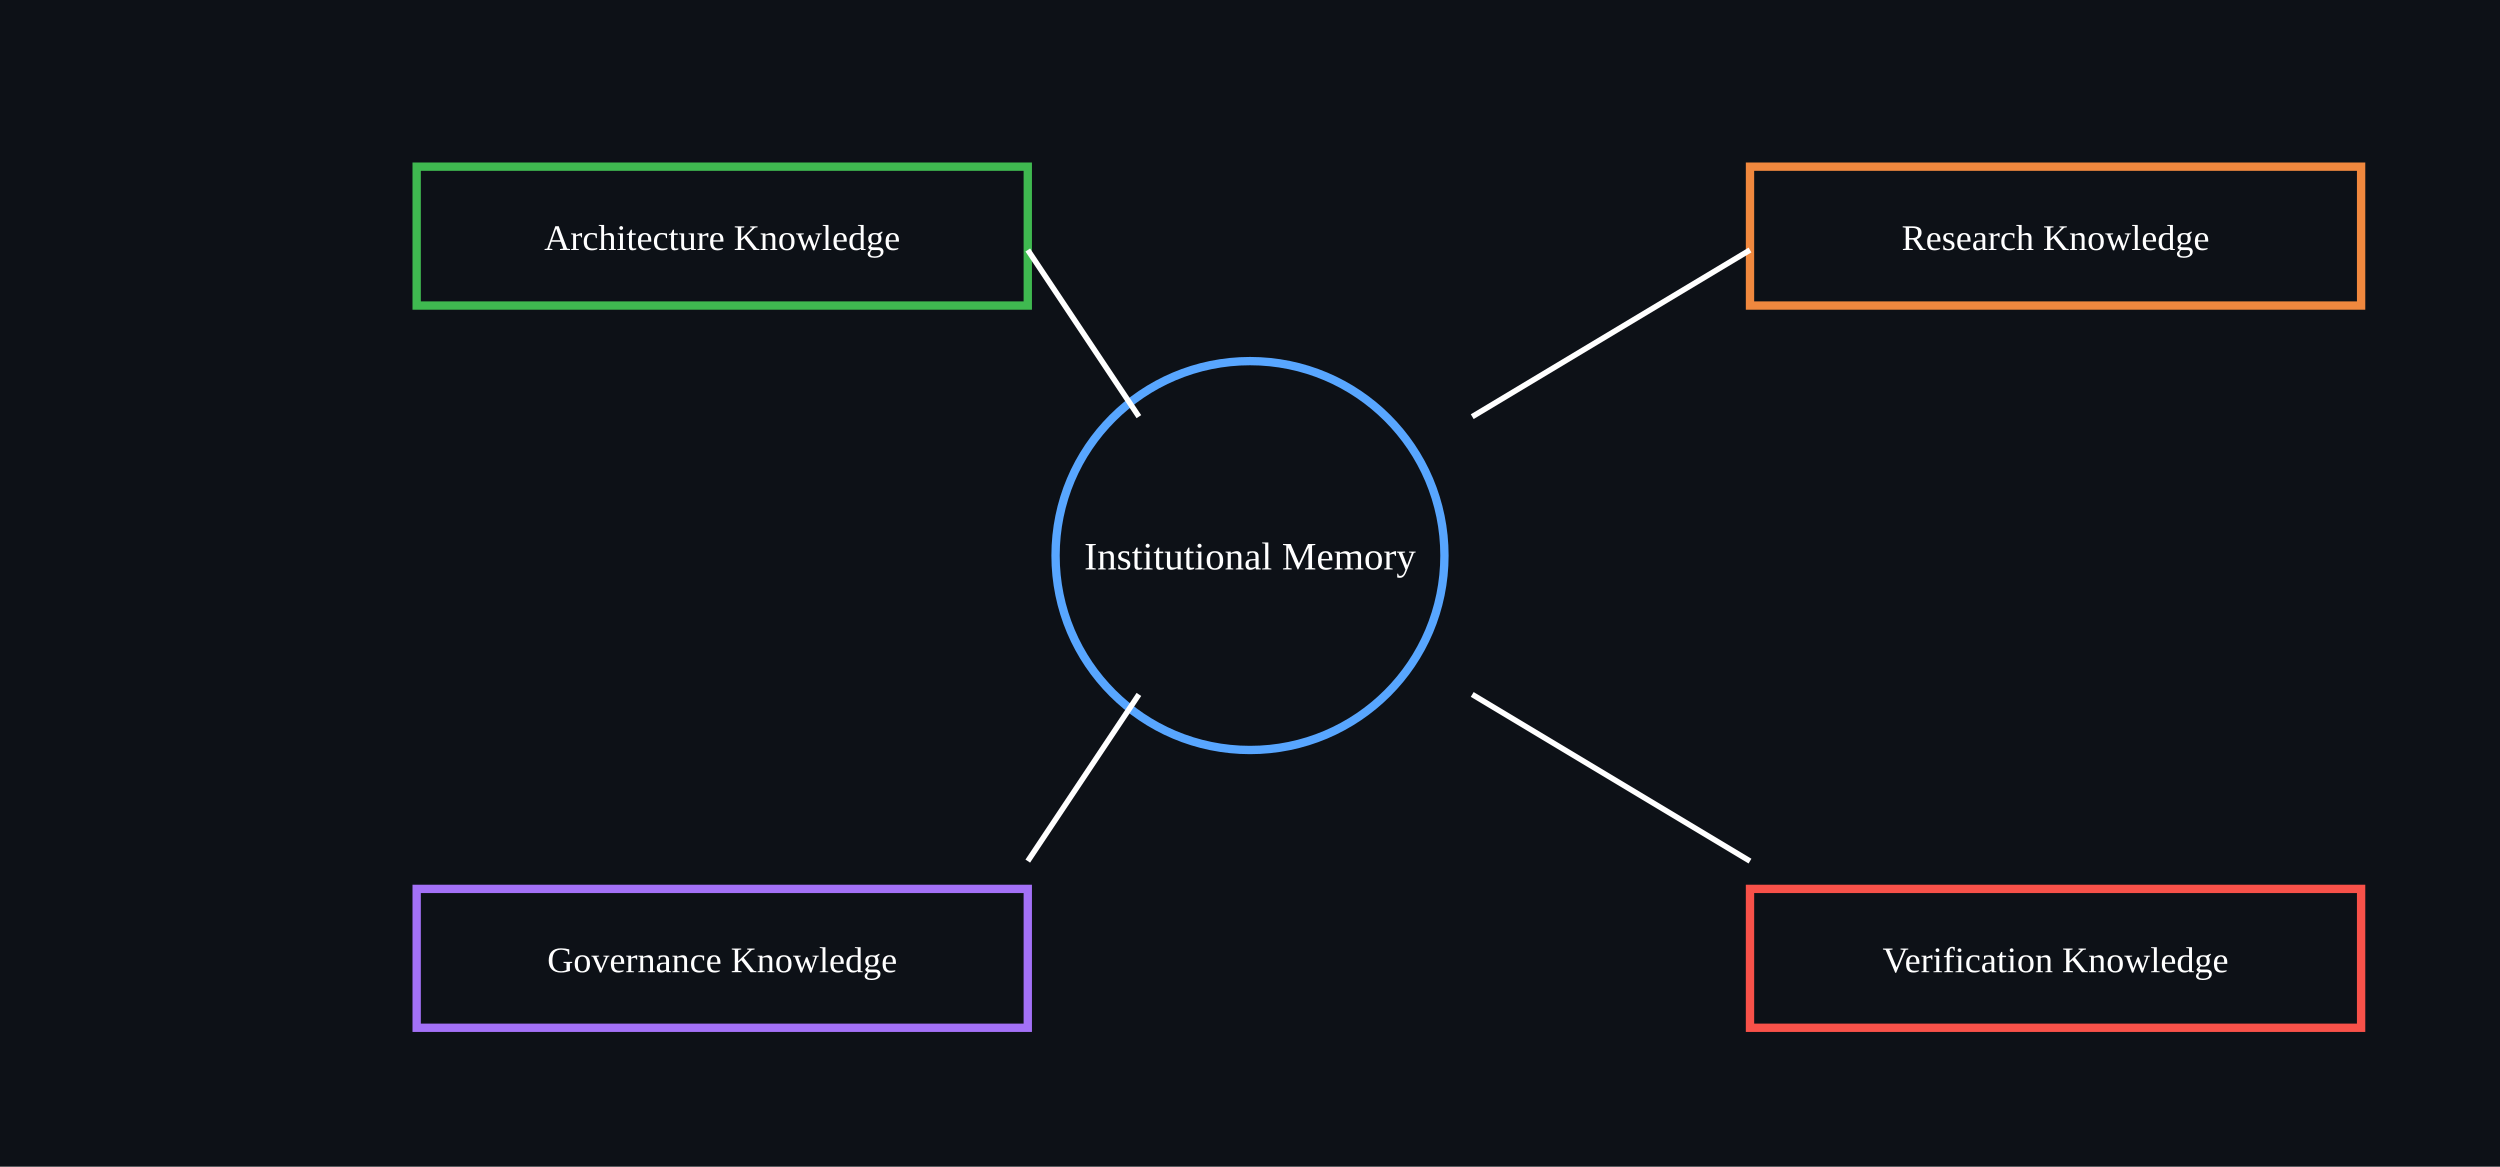
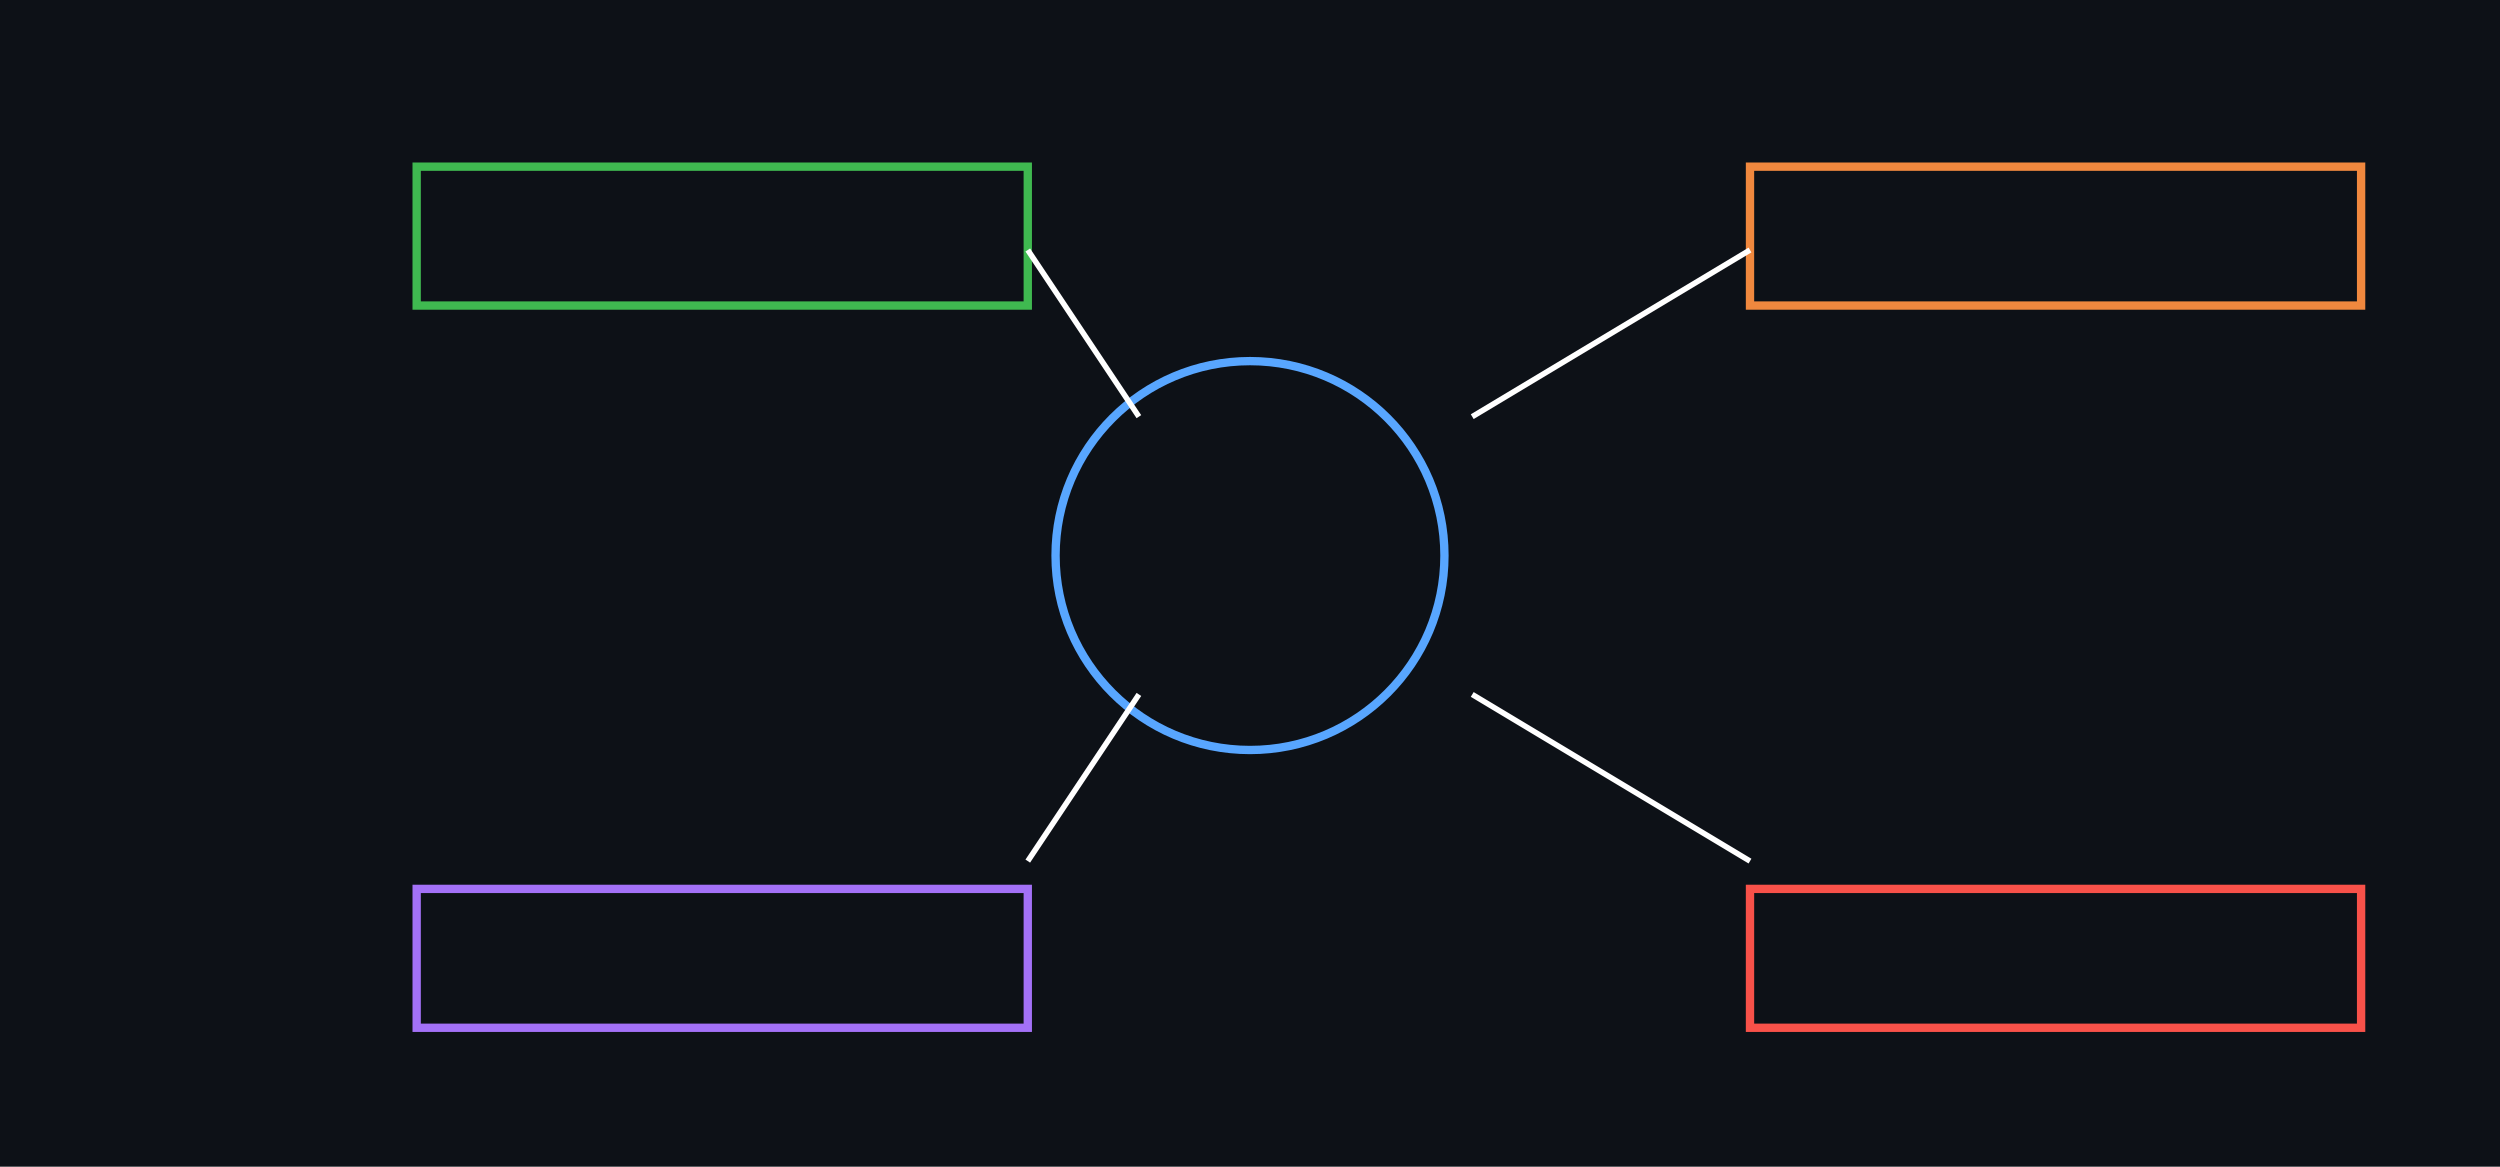
<svg xmlns="http://www.w3.org/2000/svg" width="900" height="420">
  <rect width="100%" height="100%" fill="#0d1117" />
  <circle cx="450" cy="200" r="70" fill="none" stroke="#58a6ff" stroke-width="3" />
-   <text x="450" y="205" fill="white" font-size="14" text-anchor="middle">Institutional Memory</text>
+   <text x="450" y="205" fill="#0D1117" font-size="14" text-anchor="middle">Institutional Memory</text>
  <rect x="150" y="60" width="220" height="50" fill="#0d1117" stroke="#3fb950" stroke-width="3" />
-   <text x="260" y="90" fill="white" font-size="13" text-anchor="middle">Architecture Knowledge</text>
+   <text x="260" y="90" fill="#0D1117" font-size="13" text-anchor="middle">Architecture Knowledge</text>
  <rect x="630" y="60" width="220" height="50" fill="#0d1117" stroke="#f0883e" stroke-width="3" />
-   <text x="740" y="90" fill="white" font-size="13" text-anchor="middle">Research Knowledge</text>
+   <text x="740" y="90" fill="#0D1117" font-size="13" text-anchor="middle">Research Knowledge</text>
  <rect x="150" y="320" width="220" height="50" fill="#0d1117" stroke="#a371f7" stroke-width="3" />
-   <text x="260" y="350" fill="white" font-size="13" text-anchor="middle">Governance Knowledge</text>
+   <text x="260" y="350" fill="#0D1117" font-size="13" text-anchor="middle">Governance Knowledge</text>
  <rect x="630" y="320" width="220" height="50" fill="#0d1117" stroke="#f85149" stroke-width="3" />
-   <text x="740" y="350" fill="white" font-size="13" text-anchor="middle">Verification Knowledge</text>
+   <text x="740" y="350" fill="#0D1117" font-size="13" text-anchor="middle">Verification Knowledge</text>
  <line x1="370" y1="90" x2="410" y2="150" stroke="#ffffff" stroke-width="2" />
  <line x1="530" y1="150" x2="630" y2="90" stroke="#ffffff" stroke-width="2" />
  <line x1="370" y1="310" x2="410" y2="250" stroke="#ffffff" stroke-width="2" />
  <line x1="530" y1="250" x2="630" y2="310" stroke="#ffffff" stroke-width="2" />
</svg>
